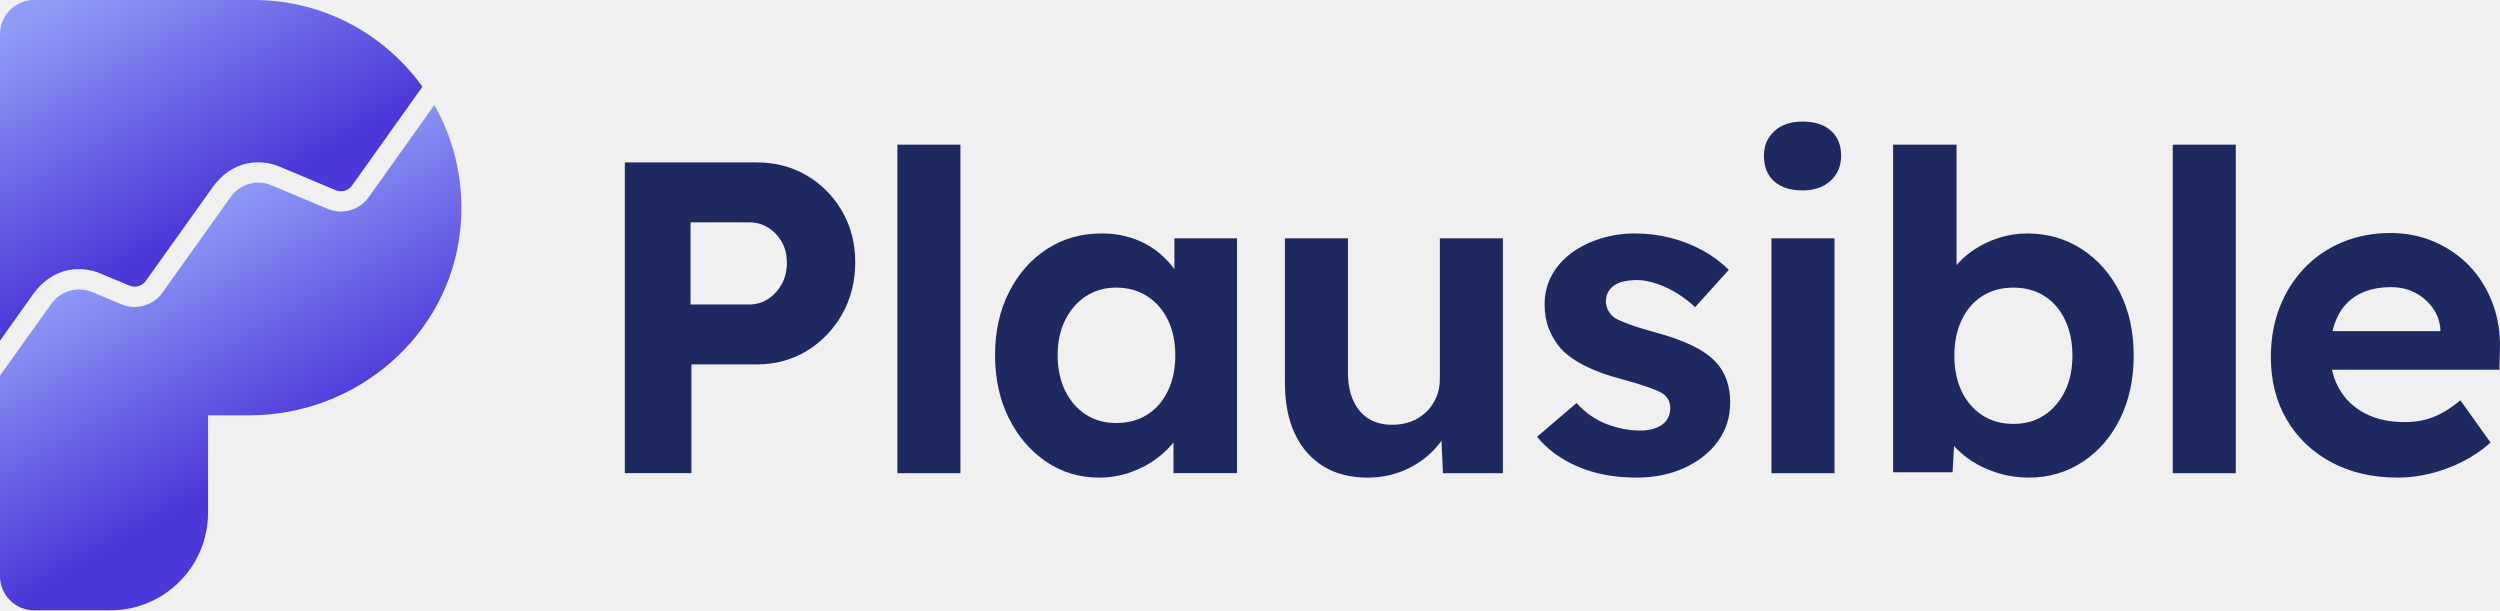
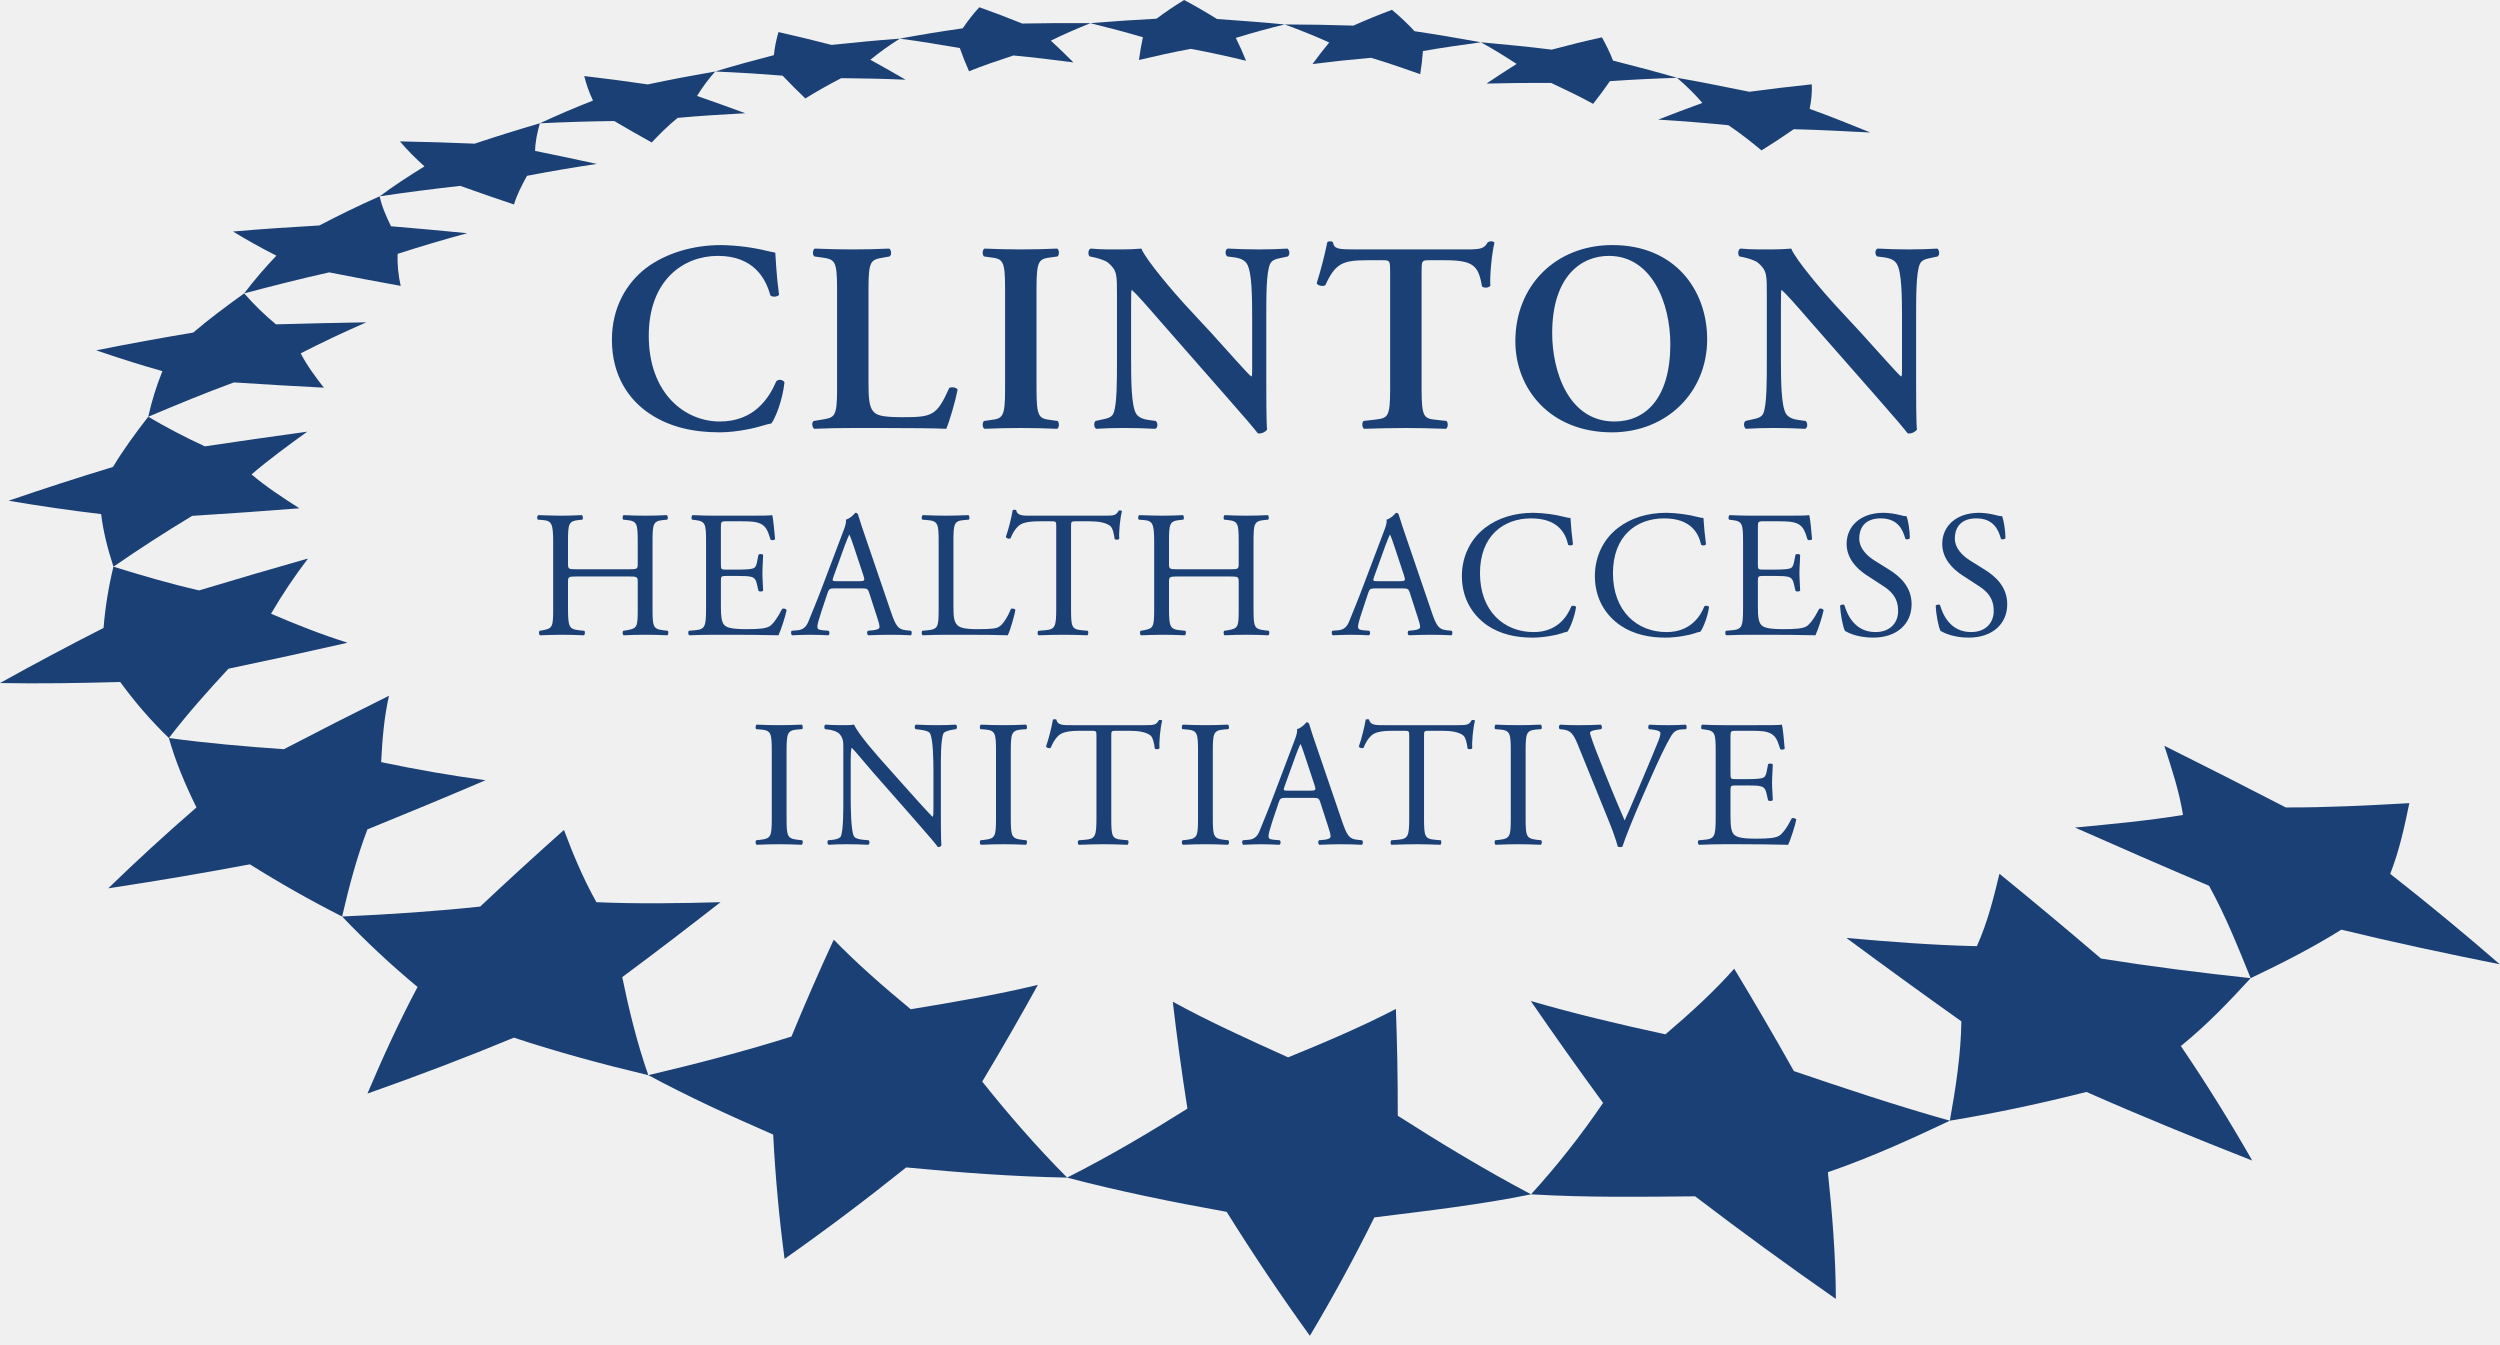
- <svg xmlns="http://www.w3.org/2000/svg" xmlns:xlink="http://www.w3.org/1999/xlink" id="Layer_2" viewBox="0 0 245.771 60">
+ <svg xmlns="http://www.w3.org/2000/svg" height="64" viewBox="0 0 119 64" width="119">
  <defs>
-     <style>.cls-1{fill:url(#New_Gradient_Swatch_1);}.cls-1,.cls-2,.cls-3{stroke-width:0px;}.cls-2{fill:url(#New_Gradient_Swatch_1-2);}.cls-3{fill:#1f2961;}</style>
-     <linearGradient id="New_Gradient_Swatch_1" x1="14.841" y1="22.544" x2="27.473" y2="44.649" gradientUnits="userSpaceOnUse">
-       <stop offset="0" stop-color="#909cf7" />
-       <stop offset="1" stop-color="#4b38d8" />
-     </linearGradient>
-     <linearGradient id="New_Gradient_Swatch_1-2" x1="7.984" y1="-1.358" x2="21.001" y2="21.422" xlink:href="#New_Gradient_Swatch_1" />
+     <path d="M.518.562H20.74v11.062H.518z" id="a" />
+     <path d="M0 .179h16.545v8.548H0z" id="c" />
  </defs>
-   <g id="Plausible_-_Branding">
-     <g id="Gradient_Logo_-_Purple_Gradient_on_White">
-       <path id="Wordmark_-_Black" class="cls-3" d="M61.426,46.517V15.968h12.961c1.833,0,3.476.429,4.932,1.287,1.455.859,2.611,2.029,3.469,3.513.858,1.484,1.287,3.157,1.287,5.019,0,1.891-.429,3.594-1.287,5.106-.859,1.513-2.015,2.713-3.469,3.6-1.455.888-3.099,1.331-4.932,1.331h-6.415v10.692h-6.546ZM67.885,29.933h5.761c.698,0,1.323-.181,1.877-.546.552-.363.996-.851,1.331-1.462.334-.611.502-1.309.502-2.095s-.168-1.468-.502-2.051c-.335-.582-.779-1.047-1.331-1.397-.553-.349-1.179-.524-1.877-.524h-5.761v8.074ZM88.221,46.517V14.223h6.197v32.294h-6.197ZM108.034,46.953c-1.92,0-3.652-.524-5.193-1.571-1.543-1.047-2.765-2.473-3.666-4.277-.902-1.804-1.353-3.869-1.353-6.197,0-2.327.459-4.393,1.375-6.197.917-1.804,2.16-3.214,3.731-4.233,1.571-1.018,3.361-1.527,5.368-1.527,1.135,0,2.174.168,3.12.502.945.335,1.774.793,2.487,1.374.713.582,1.316,1.251,1.811,2.007.494.757.844,1.571,1.047,2.444l-1.309-.218v-5.63h6.154v23.086h-6.241v-5.543l1.396-.131c-.233.815-.611,1.586-1.135,2.313-.524.727-1.171,1.374-1.942,1.942-.771.567-1.636,1.018-2.596,1.353-.96.334-1.979.502-3.055.502ZM109.736,41.585c1.164,0,2.182-.276,3.055-.829.873-.553,1.549-1.331,2.029-2.335.48-1.004.72-2.175.72-3.513,0-1.309-.24-2.458-.72-3.447-.48-.989-1.157-1.768-2.029-2.335-.873-.568-1.891-.851-3.055-.851-1.135,0-2.131.284-2.989.851-.859.567-1.535,1.346-2.029,2.335-.495.989-.742,2.138-.742,3.447,0,1.339.247,2.51.742,3.513.495,1.004,1.171,1.782,2.029,2.335.858.553,1.855.829,2.989.829ZM134.436,46.953c-1.687,0-3.135-.371-4.342-1.113-1.208-.742-2.138-1.804-2.793-3.186-.655-1.382-.982-3.048-.982-4.997v-14.227h6.197v13.223c0,1.047.175,1.957.524,2.728.349.771.844,1.36,1.484,1.768.64.407,1.425.611,2.356.611.669,0,1.287-.109,1.855-.327.567-.218,1.061-.531,1.484-.938.421-.407.749-.887.982-1.44.233-.552.349-1.149.349-1.789v-13.834h6.197v23.086h-5.891l-.218-4.757,1.135-.524c-.349,1.077-.931,2.051-1.745,2.924-.815.873-1.789,1.557-2.924,2.051-1.135.494-2.356.742-3.666.742ZM160.882,46.953c-2.153,0-4.066-.357-5.739-1.069-1.673-.713-3.019-1.695-4.037-2.946l3.884-3.317c.873.96,1.862,1.651,2.968,2.073,1.105.422,2.211.633,3.316.633.436,0,.836-.051,1.2-.153.363-.102.676-.247.938-.436.262-.189.458-.421.589-.698.131-.276.197-.574.197-.895,0-.64-.254-1.148-.785-1.484-.287-.182-.742-.371-1.353-.589s-1.396-.458-2.356-.72c-1.484-.378-2.743-.821-3.775-1.331-1.033-.508-1.855-1.083-2.466-1.724-.524-.611-.924-1.272-1.2-1.985-.277-.713-.414-1.506-.414-2.379,0-1.047.233-2.0.698-2.858.465-.858,1.113-1.593,1.942-2.204s1.782-1.083,2.859-1.418c1.076-.334,2.211-.502,3.404-.502,1.193,0,2.356.146,3.491.436,1.135.291,2.189.706,3.164,1.244.975.539,1.826,1.171,2.553,1.898l-3.316,3.666c-.524-.495-1.113-.945-1.768-1.353-.655-.407-1.331-.727-2.029-.96-.698-.233-1.324-.349-1.876-.349-.495,0-.938.044-1.331.131-.393.087-.72.226-.982.415-.262.19-.458.414-.589.676-.131.262-.197.553-.197.873,0,.32.08.626.24.916.16.291.385.539.677.742.32.175.792.378,1.418.611.625.233,1.476.495,2.553.785,1.396.379,2.582.801,3.557,1.266.974.466,1.752,1.004,2.335,1.615.494.524.858,1.121,1.091,1.789.233.67.349,1.412.349,2.226,0,1.426-.4,2.692-1.2,3.797-.801,1.106-1.898,1.979-3.295,2.618s-2.967.96-4.713.96ZM177.204,18.718c-1.193,0-2.124-.298-2.793-.895-.67-.596-1.004-1.433-1.004-2.51,0-.989.342-1.796,1.025-2.422.683-.625,1.607-.938,2.771-.938,1.193,0,2.124.299,2.793.895.669.597,1.004,1.419,1.004,2.466,0,.989-.342,1.804-1.025,2.444-.684.64-1.608.96-2.771.96ZM174.149,46.517v-23.086h6.197v23.086h-6.197ZM199.417,46.953c-1.019,0-2.007-.146-2.968-.436-.96-.291-1.833-.691-2.618-1.2-.785-.508-1.44-1.091-1.964-1.745-.524-.655-.859-1.331-1.004-2.029l1.396-.524-.305,5.411h-5.848V14.223h6.241v14.619l-1.222-.48c.175-.698.508-1.375,1.004-2.029.494-.654,1.119-1.236,1.877-1.745.756-.509,1.585-.909,2.487-1.2.902-.29,1.833-.436,2.793-.436,2.007,0,3.804.517,5.39,1.549,1.585,1.033,2.829,2.452,3.731,4.255.902,1.804,1.353,3.87,1.353,6.197,0,2.328-.444,4.393-1.331,6.197-.888,1.804-2.117,3.222-3.688,4.255-1.571,1.033-3.346,1.549-5.324,1.549ZM197.933,41.673c1.163,0,2.175-.284,3.033-.851.858-.568,1.534-1.353,2.029-2.357.495-1.004.742-2.174.742-3.513,0-1.309-.24-2.473-.72-3.491-.48-1.018-1.156-1.804-2.029-2.357-.873-.552-1.892-.829-3.055-.829-1.164,0-2.182.277-3.055.829-.873.553-1.549,1.339-2.029,2.357-.48,1.018-.72,2.182-.72,3.491,0,1.339.24,2.509.72,3.513.48,1.004,1.157,1.789,2.029,2.357.873.567,1.891.851,3.055.851ZM213.599,46.517V14.223h6.197v32.294h-6.197ZM235.725,46.953c-2.502,0-4.691-.509-6.568-1.528-1.876-1.018-3.332-2.415-4.364-4.189-1.033-1.774-1.549-3.811-1.549-6.11,0-1.804.291-3.448.873-4.931.582-1.484,1.396-2.771,2.444-3.862,1.047-1.091,2.291-1.934,3.731-2.531,1.44-.596,3.004-.895,4.691-.895,1.571,0,3.026.291,4.364.873,1.338.582,2.494,1.389,3.469,2.422.974,1.033,1.724,2.255,2.247,3.666.524,1.412.756,2.931.698,4.56l-.044,1.92h-18.547l-1.004-3.797h14.445l-.698.785v-.96c-.059-.785-.313-1.491-.764-2.117-.452-.625-1.025-1.12-1.724-1.484-.698-.363-1.484-.545-2.356-.545-1.281,0-2.364.247-3.251.742-.888.495-1.564,1.222-2.029,2.182-.466.96-.698,2.124-.698,3.491,0,1.396.298,2.604.895,3.622.596,1.019,1.44,1.811,2.531,2.379,1.091.567,2.379.851,3.862.851,1.018,0,1.949-.159,2.793-.48.844-.32,1.746-.873,2.706-1.658l2.967,4.146c-.844.757-1.775,1.389-2.793,1.898-1.019.509-2.066.895-3.142,1.157-1.077.262-2.139.393-3.186.393Z" />
-       <g id="Symbol_-_Purple_Gradient">
-         <path class="cls-1" d="M45.246,22.603c-1.091,10.456-10.233,18.227-20.745,18.227h-4.048v9.57c0,5.302-4.298,9.6-9.6,9.6H3.36c-1.856,0-3.36-1.504-3.36-3.36v-19.703l5.038-7.069c.912-1.279,2.588-1.757,4.037-1.15l2.866,1.2c1.444.605,3.115.129,4.025-1.146l6.717-9.417c.907-1.272,2.574-1.745,4.014-1.14l5.52,2.32c1.443.607,3.114.132,4.022-1.143l6.459-9.063c2.025,3.56,3.015,7.789,2.547,12.271Z" />
-         <path class="cls-2" d="M3.292,28.873c.823-1.155,2.021-2.043,3.414-2.311,1.086-.209,2.157-.099,3.147.316l2.865,1.2c.165.069.339.104.516.104.437,0,.849-.212,1.103-.568l6.594-9.245c.823-1.154,2.02-2.041,3.412-2.308,1.082-.208,2.146-.099,3.128.314l5.52,2.32c.167.07.342.106.521.106.435,0,.846-.211,1.098-.565l6.919-9.708C37.827,3.364,31.78,0,24.945,0H3.36C1.504,0,0,1.504 0,3.36v30.132l3.292-4.619Z" />
-       </g>
+   <g fill="none" fill-rule="evenodd">
+     <g transform="translate(98.251 34.937)">
+       <mask fill="#fff" id="b">
+         <use href="#a" />
+       </mask>
+       <path d="M15.523 6.66c.44-1.12.684-2.266.91-3.367-1.99.111-3.872.21-5.88.205A436.129 436.129 0 0 0 4.771.562c.338 1.044.715 2.176.888 3.292-1.65.274-3.438.44-5.142.6C2.58 5.368 4.707 6.295 6.9 7.227c.786 1.427 1.345 2.834 1.98 4.396 1.532-.727 2.998-1.483 4.317-2.308 2.513.612 4.97 1.131 7.543 1.649a133.64 133.64 0 0 0-5.217-4.305" fill="#1B4075" mask="url(#b)" />
    </g>
+     <path d="M107.131 46.56c-2.426-.259-4.783-.56-7.122-.932a262.47 262.47 0 0 0-4.835-4.037c-.268 1.11-.559 2.307-1.076 3.447-2.067-.047-4.174-.21-6.21-.392a347.785 347.785 0 0 0 5.473 3.97c-.023 1.558-.254 3.088-.548 4.729-2.556-.718-5.091-1.568-7.424-2.361-.952-1.694-1.9-3.317-2.841-4.874-.939 1.066-2.051 2.082-3.272 3.124-2.22-.478-4.345-.987-6.41-1.586a197.035 197.035 0 0 0 3.44 4.85 38.653 38.653 0 0 1-3.429 4.352c-2.258-1.197-4.384-2.488-6.343-3.741.002-1.76-.028-3.452-.09-5.083-1.585.825-3.3 1.56-5.129 2.304-1.953-.88-3.785-1.713-5.49-2.648.188 1.629.42 3.325.696 5.089-1.756 1.103-3.672 2.247-5.726 3.282-1.518-1.524-2.854-3.084-4.042-4.57.95-1.584 1.831-3.117 2.649-4.602-1.943.467-3.949.813-6.052 1.159-1.353-1.117-2.584-2.203-3.663-3.312a121.92 121.92 0 0 0-2.014 4.612c-2.184.685-4.446 1.282-6.812 1.838 1.854.998 3.852 1.92 5.943 2.828a73.51 73.51 0 0 0 .542 5.917 114.872 114.872 0 0 0 5.789-4.354c2.547.247 5.1.437 7.66.485h-.001c2.455.646 5.002 1.164 7.596 1.63a104.787 104.787 0 0 0 3.96 5.9 82.593 82.593 0 0 0 3.068-5.636c2.548-.318 5.062-.606 7.46-1.098 2.623.156 5.203.12 7.81.095a188.262 188.262 0 0 0 6.698 4.883c-.003-2.047-.178-4.124-.379-6.03 2.09-.721 3.987-1.593 5.808-2.453h-.001c2.25-.37 4.406-.838 6.502-1.369 2.544 1.126 5.136 2.183 7.89 3.267a82.695 82.695 0 0 0-3.397-5.452c1.275-1.033 2.327-2.148 3.322-3.23M34.297 42.944c-1.935.054-3.94.086-5.908 0-.65-1.16-1.13-2.332-1.544-3.439a192.194 192.194 0 0 0-3.988 3.648c-2.164.23-4.34.375-6.573.473.34-1.458.698-2.814 1.205-4.147 1.93-.783 3.8-1.56 5.62-2.34a68.247 68.247 0 0 1-4.966-.862c.056-1.1.141-2.137.373-3.16a283.483 283.483 0 0 0-5.004 2.545c-1.828-.127-3.693-.289-5.474-.532.309 1.096.765 2.193 1.314 3.304a99.34 99.34 0 0 0-4.2 3.851c2.301-.348 4.55-.73 6.743-1.143a55.077 55.077 0 0 0 4.39 2.484 41.78 41.78 0 0 0 3.591 3.354c-.864 1.628-1.629 3.29-2.387 5.075 2.402-.846 4.724-1.73 6.972-2.663 2.05.68 4.202 1.262 6.398 1.786-.557-1.596-.937-3.189-1.24-4.667 1.62-1.2 3.19-2.406 4.678-3.567" fill="#1B4075" />
+     <g transform="translate(0 26.403)">
+       <mask fill="#fff" id="d">
+         <use href="#c" />
+       </mask>
+       <path d="M8.04 8.727c.878-1.152 1.879-2.27 2.836-3.3 1.922-.402 3.81-.814 5.67-1.236-1.299-.406-2.474-.88-3.645-1.38A25.317 25.317 0 0 1 14.664.18c-1.705.485-3.431.991-5.185 1.52C8.04 1.372 6.735.983 5.399.571a18.738 18.738 0 0 0-.47 2.915A153.644 153.644 0 0 0-.001 6.11c1.863.034 3.827.003 5.723-.05.665.908 1.42 1.806 2.318 2.668" fill="#1B4075" mask="url(#d)" />
+     </g>
+     <path d="M7.056 19.837c-.598.769-1.186 1.568-1.678 2.39a144.422 144.422 0 0 0-4.97 1.608c1.439.242 2.876.456 4.406.636.1.836.315 1.67.587 2.504a70.408 70.408 0 0 1 3.747-2.42 322.53 322.53 0 0 0 5.104-.36c-.804-.512-1.612-1.043-2.278-1.613.83-.712 1.764-1.396 2.652-2.035-1.623.223-3.241.457-4.876.699a29.744 29.744 0 0 1-2.694-1.409c1.4-.59 2.7-1.13 4.078-1.634 1.418.094 2.843.175 4.28.25-.413-.531-.814-1.075-1.1-1.634a54.532 54.532 0 0 1 3.124-1.477c-1.425.026-2.872.055-4.304.097a13.512 13.512 0 0 1-1.512-1.474c1.378-.363 2.7-.7 4.047-1 1.117.222 2.25.433 3.404.643a5.955 5.955 0 0 1-.147-1.524 71.819 71.819 0 0 1 3.314-.984c-1.201-.117-2.412-.23-3.628-.33-.227-.465-.439-.944-.54-1.425-.99.434-1.936.9-2.87 1.387-1.335.076-2.74.168-4.11.288.648.397 1.335.781 2.064 1.15a21.207 21.207 0 0 0-1.534 1.795c-.833.598-1.666 1.218-2.425 1.865-1.527.255-3.07.536-4.616.846 1.02.348 2.04.679 3.15.99a13.607 13.607 0 0 0-.675 2.171M21.907 8.847c.829.297 1.683.594 2.558.886.137-.456.367-.904.621-1.364a82.82 82.82 0 0 1 3.324-.567c-.976-.21-1.955-.421-2.94-.619.01-.44.102-.875.228-1.314a98.098 98.098 0 0 1 3.54-.108c.57.336 1.16.675 1.784 1.02.369-.389.763-.789 1.233-1.17 1.082-.1 2.17-.166 3.22-.221-.762-.283-1.532-.558-2.296-.822.24-.387.52-.784.866-1.166 1.099.05 2.164.113 3.208.201.34.355.7.721 1.082 1.084a23.853 23.853 0 0 1 1.709-.967c1.05.012 2.06.028 3.062.075-.55-.324-1.111-.64-1.678-.949.42-.345.886-.683 1.406-1.007.979.128 1.944.293 2.854.449.127.367.274.73.437 1.104.659-.266 1.37-.507 2.113-.751.981.092 1.934.208 2.858.33-.35-.353-.707-.695-1.075-1.036.582-.29 1.214-.56 1.883-.833-1.079-.009-2.157-.001-3.248.018a47.15 47.15 0 0 0-2.04-.775c-.302.324-.56.665-.79 1.003a70.264 70.264 0 0 0-2.996.49h.002c-1.087.081-2.164.184-3.25.3a81.127 81.127 0 0 0-2.527-.612c-.107.366-.18.732-.22 1.1-.95.246-1.885.5-2.791.776-1.07.187-2.147.39-3.21.616a96.834 96.834 0 0 0-3.024-.398c.098.39.225.771.417 1.166a45.562 45.562 0 0 0-2.529 1.082 85.446 85.446 0 0 0-3.103.97 144.61 144.61 0 0 0-3.558-.108c.334.4.74.803 1.168 1.19-.751.462-1.475.932-2.131 1.425 1.287-.195 2.584-.357 3.833-.498" fill="#1B4075" />
+     <path d="M54.403 1.772a11.95 11.95 0 0 0-.188 1.083c.789-.184 1.615-.374 2.472-.53.91.173 1.784.361 2.625.568-.146-.37-.311-.734-.487-1.089.733-.226 1.51-.443 2.324-.64-1.063-.111-2.136-.176-3.218-.259A28.62 28.62 0 0 0 56.365 0c-.469.286-.907.584-1.315.89a99.7 99.7 0 0 0-3.147.213c.867.213 1.703.437 2.5.67" fill="#1B4075" />
+     <path d="M63.271 2.022c-.277.332-.541.679-.796 1.026a70.996 70.996 0 0 1 2.786-.297c.82.242 1.594.52 2.341.78.06-.373.103-.735.13-1.1.886-.16 1.797-.285 2.76-.418-1.041-.187-2.09-.37-3.16-.528-.321-.345-.679-.69-1.075-1.018-.642.242-1.251.49-1.835.752a107.99 107.99 0 0 0-3.274-.056c.748.272 1.457.557 2.123.86" fill="#1B4075" />
+     <path d="M70.757 3.978a95.86 95.86 0 0 1 3.076-.031c.705.33 1.38.654 2 .996.286-.36.552-.721.797-1.08a82.513 82.513 0 0 1 3.197-.158c-.984-.293-2.02-.554-3.046-.82a8.724 8.724 0 0 0-.53-1.108c-.814.179-1.624.381-2.39.586-1.124-.144-2.261-.246-3.37-.351.613.338 1.174.688 1.7 1.031a51.64 51.64 0 0 0-1.434.935" fill="#1B4075" />
+     <path d="M81.033 4.899c-.71.256-1.407.524-2.103.794 1.093.067 2.206.154 3.344.268.58.39 1.09.798 1.575 1.198a37.264 37.264 0 0 0 1.535-1.009c1.185.031 2.383.09 3.647.157-.953-.382-1.89-.767-2.89-1.124.077-.391.119-.784.1-1.17-1.02.105-2.011.227-2.97.355-1.16-.23-2.288-.467-3.444-.663.458.391.86.79 1.206 1.194M36.27 20.27c.142-.038.296-.09.451-.117.182-.243.53-1.093.62-1.956-.066-.116-.27-.168-.387-.052-.361.836-1.07 1.918-2.696 1.918-1.663 0-3.377-1.34-3.377-4.083 0-2.64 1.648-3.8 3.287-3.8 1.702 0 2.282 1.07 2.501 1.881.091.09.322.077.414-.025-.13-.953-.155-1.714-.18-2.01-.117-.025-.206-.038-.362-.077a9.958 9.958 0 0 0-2.231-.283c-1.303 0-2.604.374-3.56 1.095-.953.734-1.623 1.905-1.623 3.412 0 1.688.786 2.86 1.83 3.542.928.607 2.024.864 3.3.864.839 0 1.729-.219 2.013-.308M39.123 19.974l-.387.063c-.117.066-.078.323.025.374a40.391 40.391 0 0 1 1.844-.038h1.342c1.444 0 2.553.012 3.094.038.155-.348.439-1.326.542-1.867-.063-.103-.27-.142-.399-.077-.595 1.326-.801 1.391-2.231 1.391-1.032 0-1.238-.104-1.392-.285-.195-.218-.22-.683-.22-1.325v-4.522c0-1.339.115-1.364.722-1.468l.284-.051c.102-.066.09-.322-.027-.374-.567.026-1.148.04-1.715.04-.593 0-1.174-.014-1.817-.04-.116.052-.116.308-.027.374l.362.051c.606.09.722.13.722 1.468v4.792c0 1.34-.116 1.352-.722 1.456M47.12 19.999l-.283.04c-.092.089-.078.321.025.372a39.538 39.538 0 0 1 3.457 0c.102-.051.114-.283.025-.373l-.284-.04c-.606-.076-.722-.114-.722-1.48v-4.791c0-1.366.116-1.404.722-1.48l.284-.04c.09-.091.077-.323-.025-.374a38.399 38.399 0 0 1-3.457 0c-.103.051-.117.283-.025.374l.283.04c.606.076.722.114.722 1.48v4.791c0 1.366-.116 1.404-.722 1.48M59.564 17.925c-.128-.077-1.328-1.443-1.869-2.035l-1.29-1.391c-.452-.49-1.856-2.113-2.076-2.666a10.77 10.77 0 0 1-.89.039c-.322 0-1.031.013-1.521-.04-.128.04-.142.297-.051.374l.193.04c.18.039.542.14.683.257.439.373.425.58.425 1.584v3.052c0 1.018 0 2.139-.168 2.539-.089.206-.322.245-.566.296l-.285.064c-.102.09-.076.308.027.373.452-.025.8-.039 1.342-.039.489 0 .992.014 1.469.04.13-.04.14-.285.026-.374l-.285-.04c-.322-.037-.54-.128-.657-.32-.218-.389-.231-1.572-.231-2.539v-2.51c0-.683 0-.825.039-.825.22.193.643.669 1.47 1.623l3.016 3.439c.929 1.057 1.303 1.494 1.51 1.764a.485.485 0 0 0 .438-.18c-.038-.297-.038-1.881-.038-2.267v-3.078c0-1.018 0-2.138.18-2.538.09-.206.309-.245.554-.296l.296-.065c.105-.089.08-.31-.025-.373-.464.026-.799.039-1.354.039a28.1 28.1 0 0 1-1.484-.04c-.128.04-.14.285-.026.374l.298.04c.324.039.53.129.645.321.232.387.244 1.572.244 2.538v2.511c0 .207 0 .27-.04.31M70.968 11.485c-.053 0-.103.026-.156.051-.152.297-.348.336-.979.336h-5.262c-.876 0-1.057-.012-1.123-.336-.023-.039-.077-.05-.128-.05-.063 0-.116.011-.142.05-.09.452-.282 1.25-.503 1.945.053.13.324.167.414.09.475-1.043.825-1.184 2.012-1.184h.722c.336 0 .348.026.348.567v5.564c0 1.365-.117 1.378-.721 1.456l-.543.063c-.09.066-.078.323.024.374a64.147 64.147 0 0 1 2.002-.038c.566 0 1.145.013 1.894.038.103-.051.118-.283.025-.374l-.464-.051c-.606-.063-.72-.103-.72-1.468v-5.564c0-.541.011-.567.347-.567h.734c1.38 0 1.626.244 1.794 1.25.117.089.336.063.4-.04-.04-.412.065-1.52.193-2.047-.025-.04-.09-.065-.168-.065M76.581 12.18c2.05 0 2.926 2.255 2.926 4.2 0 2.589-1.187 3.683-2.657 3.683-2.207 0-2.966-2.421-2.966-4.199 0-2.743 1.406-3.684 2.697-3.684m.14 8.4c2.605 0 4.54-1.895 4.54-4.432 0-2.344-1.536-4.483-4.513-4.483-2.709 0-4.617 1.945-4.617 4.574 0 2.292 1.677 4.34 4.59 4.34M89.647 12.245c.32.04.528.13.644.322.233.387.244 1.572.244 2.538v2.51c0 .207 0 .27-.039.31-.127-.077-1.326-1.443-1.87-2.035l-1.288-1.391c-.452-.49-1.857-2.113-2.077-2.666-.307.026-.618.039-.889.039-.321 0-1.034.012-1.523-.04-.127.04-.14.296-.051.374l.194.04c.18.038.54.14.683.257.44.373.426.58.426 1.584v3.052c0 1.018 0 2.138-.167 2.538-.092.206-.323.245-.57.296l-.281.065c-.106.09-.08.308.024.373.453-.025.802-.039 1.342-.039.49 0 .992.014 1.472.04.128-.04.14-.285.025-.374l-.286-.04c-.321-.037-.542-.128-.656-.32-.22-.389-.232-1.572-.232-2.539v-2.511c0-.683 0-.825.038-.825.22.193.644.67 1.47 1.624l3.02 3.438c.927 1.057 1.3 1.495 1.506 1.764a.487.487 0 0 0 .44-.18c-.039-.296-.039-1.88-.039-2.266v-3.078c0-1.018 0-2.139.179-2.538.09-.206.31-.245.557-.296l.296-.065c.102-.09.077-.31-.027-.373-.465.026-.8.039-1.354.039-.502 0-.98-.013-1.482-.04-.13.04-.142.285-.027.374l.298.04zM29.831 30l-.164.025c-.05.052-.034.19.018.215a21.149 21.149 0 0 1 2.08 0c.053-.025.068-.18.017-.215L31.575 30c-.497-.06-.514-.171-.514-1.073v-3.092c0-.902.017-1.03.514-1.082l.182-.017c.051-.034.035-.19-.017-.216a20.21 20.21 0 0 1-2.055 0c-.052.026-.069.182-.018.216l.164.017c.507.051.525.18.525 1.082v.987c0 .267-.018.275-.43.275h-2.458c-.414 0-.431-.008-.431-.275v-.987c0-.902.017-1.03.517-1.082l.163-.017c.05-.034.032-.19-.019-.216-.369.018-.661.026-.995.026-.372 0-.663-.016-1.085-.026-.051.026-.068.182-.016.216l.223.017c.447.035.506.18.506 1.082v3.092c0 .902-.016.987-.498 1.073l-.146.025c-.052.052-.034.19.016.215.337-.008.628-.025 1-.025.334 0 .626.007 1.092.025.05-.025.068-.18.016-.215l-.25-.025c-.48-.052-.524-.171-.524-1.073v-1.212c0-.258.017-.275.43-.275h2.46c.411 0 .429.017.429.275v1.212c0 .902 0 .987-.525 1.073M33.978 30.215h.774c.766 0 1.53.007 2.304.024.111-.231.327-.893.387-1.193-.034-.079-.154-.102-.215-.06-.224.446-.456.747-.61.833-.189.096-.438.129-1.1.129-.758 0-.938-.094-1.043-.198-.136-.146-.16-.436-.16-.892v-1.213c0-.222.024-.23.283-.23h.498c.335 0 .542.008.661.043.173.042.233.17.267.326l.077.334c.045.053.19.053.224-.007 0-.19-.034-.516-.034-.826 0-.327.034-.662.034-.867-.034-.06-.18-.06-.224-.008l-.068.353c-.043.215-.103.266-.207.3-.103.034-.368.05-.73.05h-.498c-.26 0-.284 0-.284-.239v-1.717c0-.327 0-.344.258-.344h.618c.38 0 .654.008.834.052.447.11.524.412.653.815.043.053.182.036.217-.017-.035-.378-.087-.996-.138-1.143-.104.026-.61.026-1.161.026h-1.617c-.352 0-.644-.01-1.014-.026-.05.026-.068.182-.018.216l.14.017c.506.06.523.19.523 1.082v3.092c0 .902-.043 1.03-.534 1.073l-.283.025c-.052.052-.035.19.017.214.507-.017.8-.024 1.169-.024M39.672 27.457l.54-1.493c.097-.258.182-.463.208-.506h.017c.05.102.128.334.198.539l.465 1.4c.076.232.06.268-.19.268h-1.058c-.24 0-.25-.01-.18-.208m-.249 2.783c.076-.034.076-.172.017-.215L39.156 30c-.207-.019-.25-.07-.25-.171 0-.096.061-.327.19-.714l.3-.901c.061-.182.112-.206.327-.206h1.298c.258 0 .292.024.354.215l.378 1.166c.068.207.112.36.112.456 0 .085-.12.136-.302.155l-.25.025c-.059.043-.051.18.018.215.25-.008.576-.025.99-.025.386 0 .687.007 1.04.025.04-.034.06-.172 0-.215L43.128 30c-.37-.044-.482-.171-.732-.911l-1.177-3.45c-.13-.38-.267-.774-.379-1.153-.017-.057-.076-.076-.13-.076-.094.11-.24.265-.447.326.027.137-.025.3-.145.61l-.877 2.319c-.36.961-.601 1.518-.758 1.913-.12.31-.309.403-.514.422l-.284.025c-.052.043-.034.18.018.215.232-.008.541-.025.825-.025.405.007.67.007.894.025M47.971 30.24c.121-.232.36-1.108.36-1.202 0-.06-.162-.094-.213-.052-.173.437-.397.747-.568.85-.138.079-.318.112-1.05.112-.678 0-.842-.102-.936-.198-.155-.162-.181-.386-.181-.927v-2.988c0-.902.018-1.04.525-1.082l.206-.017c.052-.034.035-.19-.018-.216-.43.017-.722.026-1.057.026-.343 0-.636-.01-1.118-.026-.052.026-.068.182-.017.216l.216.017c.542.043.56.18.56 1.082v3.092c0 .902-.018 1.021-.516 1.073l-.26.025c-.051.052-.035.19.017.214.482-.017.758-.024 1.118-.024h.792c.885 0 1.702.007 2.14.024M49.743 30l-.31.025c-.067.044-.05.19 0 .215.551-.018.852-.025 1.196-.025.345 0 .637.007 1.128.025.05-.025.067-.18.016-.215L51.497 30c-.498-.043-.515-.171-.515-1.073v-3.822c0-.284-.008-.292.25-.292h.61c.472 0 .798.069.997.216.13.092.189.412.216.624.042.053.189.053.224-.015-.029-.259.031-.953.127-1.306-.017-.034-.111-.043-.156-.025-.127.223-.205.24-.669.24H49.1c-.396 0-.68.01-.731-.266-.026-.026-.138-.017-.164 0a8.83 8.83 0 0 1-.327 1.28c.035.069.155.11.224.06.094-.215.18-.404.387-.592.215-.199.687-.216 1.058-.216h.471c.259 0 .259.008.259.275v3.839c0 .902-.043 1.03-.534 1.073M60.374 30.24c.05-.025.066-.18.014-.215L60.182 30c-.496-.06-.514-.171-.514-1.073v-3.092c0-.902.018-1.03.514-1.082l.182-.017c.051-.034.034-.19-.017-.216a20.247 20.247 0 0 1-2.056 0c-.05.026-.068.182-.017.216l.165.017c.507.051.523.18.523 1.082v.987c0 .267-.016.275-.43.275h-2.458c-.412 0-.43-.008-.43-.275v-.987c0-.902.018-1.03.516-1.082l.164-.017c.051-.034.032-.19-.018-.216-.37.019-.662.026-.997.026-.37 0-.662-.016-1.083-.026-.053.026-.07.182-.017.216l.223.017c.446.035.507.18.507 1.082v3.092c0 .902-.017.988-.498 1.073l-.148.025c-.051.052-.033.19.018.215.336-.008.628-.025.998-.025.335 0 .627.007 1.092.025.051-.025.068-.18.017-.215L56.169 30c-.482-.052-.525-.171-.525-1.073v-1.212c0-.257.018-.275.43-.275h2.458c.414 0 .43.018.43.275v1.212c0 .902 0 .988-.523 1.073l-.165.025c-.05.052-.034.19.017.215a21.226 21.226 0 0 1 2.083 0M66.644 27.664h-1.059c-.238 0-.247-.009-.178-.207l.54-1.493c.096-.258.181-.463.207-.506h.017c.052.102.13.334.198.539l.465 1.4c.075.232.06.267-.19.267M67.297 30l-.25.024c-.06.044-.051.182.017.216.252-.008.577-.025.991-.025.385 0 .687.007 1.04.025.042-.034.06-.172 0-.216L68.863 30c-.37-.044-.483-.171-.73-.911l-1.178-3.45c-.129-.38-.267-.774-.38-1.153-.017-.058-.077-.076-.127-.076-.095.11-.244.265-.449.326.026.137-.025.3-.146.61l-.877 2.318c-.359.962-.6 1.52-.755 1.914-.121.31-.31.403-.517.422l-.283.024c-.051.044-.035.182.017.216.232-.008.542-.025.825-.025.406.007.672.007.893.025.079-.034.079-.172.02-.216L64.891 30c-.207-.019-.249-.07-.249-.171 0-.096.059-.327.19-.714l.298-.901c.061-.182.114-.206.328-.206h1.299c.255 0 .29.024.353.215l.376 1.166c.069.207.112.36.112.456 0 .085-.12.136-.3.155M74.608 30.069c.13-.164.352-.73.413-1.178-.036-.06-.165-.076-.223-.034-.2.506-.69 1.23-1.797 1.23-1.41 0-2.554-.998-2.554-2.802 0-1.778 1.118-2.61 2.434-2.61 1.246 0 1.634.671 1.762 1.255.058.05.19.042.232-.018a17.966 17.966 0 0 1-.122-1.262c-.078.008-.136-.008-.238-.034a6.638 6.638 0 0 0-1.524-.207c-.893 0-1.694.241-2.321.73-.653.507-1.084 1.323-1.084 2.276 0 1.108.534 1.889 1.22 2.361.63.421 1.368.575 2.142.575.551 0 1.17-.129 1.36-.197.093-.035.197-.068.3-.085M80.938 30.069c.13-.164.354-.73.413-1.178-.033-.06-.164-.076-.222-.034-.199.506-.688 1.23-1.8 1.23-1.41 0-2.552-.998-2.552-2.802 0-1.778 1.117-2.61 2.434-2.61 1.247 0 1.634.671 1.763 1.255.058.05.188.042.232-.018a17.966 17.966 0 0 1-.123-1.262c-.076.008-.136-.008-.238-.034a6.615 6.615 0 0 0-1.524-.207c-.893 0-1.692.241-2.319.73-.655.507-1.086 1.323-1.086 2.276 0 1.108.534 1.889 1.222 2.361.628.421 1.368.575 2.142.575.55 0 1.168-.129 1.36-.197.091-.035.195-.068.298-.085M86.805 29.046c-.036-.079-.156-.102-.216-.06-.222.446-.455.747-.61.833-.19.096-.438.129-1.1.129-.757 0-.938-.094-1.041-.198-.137-.146-.163-.436-.163-.892v-1.213c0-.222.026-.23.285-.23h.498c.335 0 .542.008.662.043.172.042.23.17.266.326l.077.334c.043.053.19.053.224-.007 0-.19-.034-.516-.034-.826 0-.327.034-.662.034-.867-.034-.06-.18-.06-.224-.008l-.068.353c-.045.215-.103.266-.208.3-.102.034-.368.05-.73.05h-.497c-.259 0-.285 0-.285-.239v-1.717c0-.327 0-.344.259-.344h.618c.38 0 .655.008.834.052.447.11.525.412.652.815.044.053.183.036.217-.017-.034-.378-.087-.996-.139-1.143-.103.026-.61.026-1.159.026h-1.615c-.354 0-.645-.01-1.016-.026-.052.026-.07.182-.018.216l.137.017c.507.06.525.19.525 1.082v3.092c0 .902-.043 1.03-.534 1.073l-.283.025c-.05.052-.033.19.018.214.508-.017.799-.024 1.17-.024h.772c.766 0 1.531.007 2.304.024a7.44 7.44 0 0 0 .388-1.193M89.274 30.086c-.999 0-1.349-.842-1.48-1.281-.032-.05-.16-.033-.207.026.02.405.132 1.014.235 1.203.162.094.619.317 1.34.317 1.118 0 1.83-.644 1.83-1.589 0-.814-.53-1.312-1.072-1.648l-.688-.43c-.318-.195-.732-.557-.732-1.055 0-.395.18-.954 1.023-.954.827 0 1.059.559 1.17.971.042.052.18.025.216-.026 0-.36-.078-.842-.156-1.047-.068 0-.19-.017-.3-.052a3.343 3.343 0 0 0-.8-.112c-1.119 0-1.754.662-1.754 1.477 0 .705.498 1.194.93 1.478l.815.532c.628.403.706.823.706 1.202 0 .516-.352.988-1.076.988M93.825 30.086c-.998 0-1.35-.842-1.478-1.281-.035-.05-.163-.033-.21.026.02.405.13 1.014.235 1.203.163.094.62.317 1.34.317 1.118 0 1.832-.644 1.832-1.589 0-.814-.532-1.312-1.074-1.648l-.688-.43c-.318-.195-.732-.557-.732-1.055 0-.395.18-.954 1.024-.954.826 0 1.058.559 1.17.971.043.052.18.025.215-.026 0-.36-.079-.842-.155-1.047-.07 0-.19-.017-.3-.052a3.37 3.37 0 0 0-.801-.112c-1.117 0-1.753.662-1.753 1.477 0 .705.498 1.194.928 1.478l.815.532c.63.403.707.823.707 1.202 0 .516-.352.988-1.075.988M37.966 34.724l.215-.016c.051-.035.033-.19-.017-.215-.431.016-.723.025-1.067.025-.36 0-.653-.009-1.083-.025-.052.025-.068.18-.018.215l.214.016c.51.043.526.19.526 1.1v3.056c0 .91-.017 1.03-.526 1.093l-.214.024c-.05.052-.034.188.018.214.43-.016.722-.026 1.083-.026.344 0 .636.01 1.067.026.05-.026.068-.18.017-.214l-.215-.024c-.508-.062-.525-.182-.525-1.093v-3.056c0-.91.017-1.057.525-1.1M45.395 34.725l.12-.018c.052-.05.052-.171-.018-.214-.292.016-.515.025-.885.025-.327 0-.618-.009-1.014-.025-.069.025-.078.163-.017.214l.145.018c.345.042.483.093.534.171.163.258.171 1.374.171 1.777v1.837c0 .182 0 .318-.033.362h-.019c-.403-.413-.824-.893-1.418-1.555l-.833-.936c-.285-.317-1.298-1.452-1.47-1.888a2.917 2.917 0 0 1-.397.025c-.154 0-.61 0-.971-.025-.067.035-.067.163-.017.214l.147.018c.206.026.412.085.533.204.18.198.189.38.189.62v2.482c0 .413.008 1.459-.112 1.768-.043.095-.181.147-.379.174l-.231.024c-.053.052-.043.172.016.214.302-.016.533-.026.895-.026.318 0 .619.01 1.006.026.06-.042.067-.146.017-.214l-.267-.024c-.214-.019-.386-.071-.438-.164-.145-.258-.155-1.375-.155-1.778v-1.872c0-.259.01-.456.043-.558h.018c.18.188.764.892.997 1.158l1.994 2.267c.748.849.997 1.153 1.1 1.297.094 0 .147-.042.164-.094-.025-.224-.025-1.245-.025-1.504v-2.052c0-.394-.017-1.46.127-1.769.036-.067.207-.137.483-.18M48.64 34.724l.214-.016c.051-.035.035-.19-.017-.215-.43.016-.723.025-1.066.025-.361 0-.653-.009-1.084-.025-.051.025-.068.18-.016.215l.214.016c.508.043.525.19.525 1.1v3.056c0 .91-.017 1.03-.525 1.093l-.214.024c-.052.052-.035.188.016.214.43-.016.723-.026 1.084-.026.343 0 .636.01 1.066.026.052-.026.068-.18.017-.214l-.214-.024c-.508-.062-.526-.182-.526-1.093v-3.056c0-.91.018-1.057.526-1.1M55.165 34.278c-.128.223-.205.24-.67.24h-3.482c-.395 0-.679.01-.73-.266-.027-.026-.139-.016-.164 0a9.01 9.01 0 0 1-.327 1.28c.035.069.155.11.224.06.095-.215.18-.405.387-.592.215-.198.687-.215 1.056-.215h.474c.258 0 .258.01.258.275v3.838c0 .902-.043 1.03-.533 1.074l-.31.025c-.068.043-.051.188 0 .215.551-.016.851-.027 1.195-.027.345 0 .637.011 1.127.027.051-.027.068-.18.017-.215l-.276-.025c-.498-.044-.514-.172-.514-1.074v-3.82c0-.284-.01-.293.247-.293h.613c.472 0 .798.068.996.215.13.094.19.412.214.626.045.053.19.053.226-.016-.028-.26.032-.954.128-1.307-.019-.035-.113-.04-.156-.025M58.255 34.724l.215-.016c.051-.035.034-.19-.018-.215-.43.016-.722.025-1.066.025-.36 0-.652-.009-1.083-.025-.052.025-.069.18-.016.215l.214.016c.508.043.525.19.525 1.1v3.056c0 .91-.017 1.03-.525 1.093l-.214.024c-.053.052-.036.188.016.214.431-.016.723-.026 1.083-.026.344 0 .637.01 1.066.026.052-.026.07-.18.018-.214l-.215-.024c-.506-.062-.525-.182-.525-1.093v-3.056c0-.91.019-1.057.525-1.1M62.384 37.635h-1.058c-.24 0-.25-.01-.18-.205l.54-1.495a5.9 5.9 0 0 1 .207-.507h.017c.053.103.13.337.198.541l.464 1.4c.077.233.059.266-.188.266m.653 2.337l-.25.025c-.06.043-.05.181.017.215.25-.008.578-.026.99-.026.385 0 .687.009 1.04.026.042-.034.06-.172 0-.215l-.232-.025c-.372-.044-.48-.173-.731-.912l-1.178-3.45c-.13-.379-.268-.774-.38-1.153-.017-.058-.076-.076-.127-.076-.094.112-.242.266-.449.327.027.137-.026.299-.145.61l-.877 2.317c-.36.961-.603 1.52-.758 1.915-.118.308-.307.404-.513.422l-.285.025c-.052.043-.033.181.017.215.233-.008.542-.026.825-.026.405.009.671.009.896.026.077-.034.077-.172.017-.215l-.285-.025c-.205-.018-.248-.07-.248-.173 0-.094.06-.325.187-.714l.302-.9c.06-.18.11-.207.326-.207h1.299c.257 0 .292.027.353.215l.378 1.169c.07.205.11.36.11.453 0 .086-.12.139-.299.157M70.055 34.278c-.13.223-.208.24-.672.24h-3.48c-.396 0-.68.01-.733-.266-.025-.026-.137-.016-.162 0-.06.344-.188.892-.328 1.28.036.069.155.11.226.06.092-.215.178-.405.385-.592.216-.198.689-.215 1.058-.215h.473c.257 0 .257.01.257.275v3.838c0 .902-.043 1.03-.532 1.074l-.312.025c-.066.043-.05.188 0 .215.553-.016.853-.027 1.197-.027.344 0 .636.011 1.127.027.05-.027.068-.18.018-.215l-.277-.025c-.497-.044-.516-.172-.516-1.074v-3.82c0-.284-.008-.293.25-.293h.61c.472 0 .8.068.998.215.13.094.188.412.215.626.043.053.188.053.223-.016-.025-.26.035-.954.128-1.307-.016-.035-.11-.04-.153-.025M73.143 34.724l.216-.016c.051-.035.033-.19-.018-.215-.43.016-.72.025-1.067.025-.361 0-.652-.009-1.082-.025-.052.025-.07.18-.017.215l.213.016c.51.043.525.19.525 1.1v3.056c0 .91-.016 1.03-.525 1.093l-.213.024c-.052.052-.035.188.017.214.43-.016.72-.026 1.082-.026.346 0 .638.01 1.067.026.051-.026.07-.18.018-.214l-.216-.024c-.508-.062-.523-.182-.523-1.093v-3.056c0-.91.015-1.057.523-1.1M74.4 34.724c.37.043.497.224.697.704l1.513 3.727c.145.36.3.783.396 1.142a.33.33 0 0 0 .129.026.17.17 0 0 0 .094-.026c.145-.455.549-1.45.895-2.24L78.588 37c.387-.874.72-1.571.962-1.975.11-.18.24-.283.447-.3l.258-.016c.043-.043.043-.18-.017-.215-.284.016-.552.025-.834.025-.328 0-.654-.009-.896-.025-.058.035-.076.163-.016.215l.155.016c.301.035.387.102.387.164 0 .06-.008.153-.078.335-.144.369-.55 1.339-.8 1.923-.197.456-.558 1.34-.823 1.906a88.04 88.04 0 0 1-1.22-2.963c-.267-.651-.415-1.115-.432-1.2.01-.07.077-.122.406-.165l.129-.016c.058-.052.041-.18-.02-.215-.36.016-.662.025-1.04.025-.368 0-.644-.009-.895-.025-.067.044-.077.163-.016.215l.155.016zM82.037 40.185h.774c.765 0 1.53.01 2.305.027.112-.232.324-.893.387-1.194-.037-.078-.155-.103-.218-.06-.222.445-.454.747-.61.833-.187.094-.437.13-1.1.13-.755 0-.937-.097-1.04-.2-.137-.144-.164-.437-.164-.894v-1.21c0-.223.027-.23.286-.23h.498c.337 0 .542.007.661.043.173.042.232.171.267.324l.077.336c.044.052.19.052.225-.009 0-.188-.035-.515-.035-.821 0-.329.035-.663.035-.868-.035-.062-.181-.062-.225-.01l-.068.352c-.044.213-.103.265-.206.3-.105.034-.369.052-.731.052h-.498c-.26 0-.286 0-.286-.24v-1.719c0-.326 0-.342.26-.342h.62c.377 0 .652.008.832.052.448.112.524.41.655.815.041.051.18.034.214-.017-.034-.378-.086-.996-.137-1.142-.102.025-.611.025-1.161.025h-1.617c-.353 0-.645-.009-1.015-.025-.05.025-.067.18-.017.214l.138.018c.507.06.524.188.524 1.083v3.09c0 .9-.044 1.03-.533 1.074l-.282.026c-.052.051-.035.187.017.214.506-.017.798-.027 1.168-.027" fill="#1B4075" />
  </g>
</svg>
